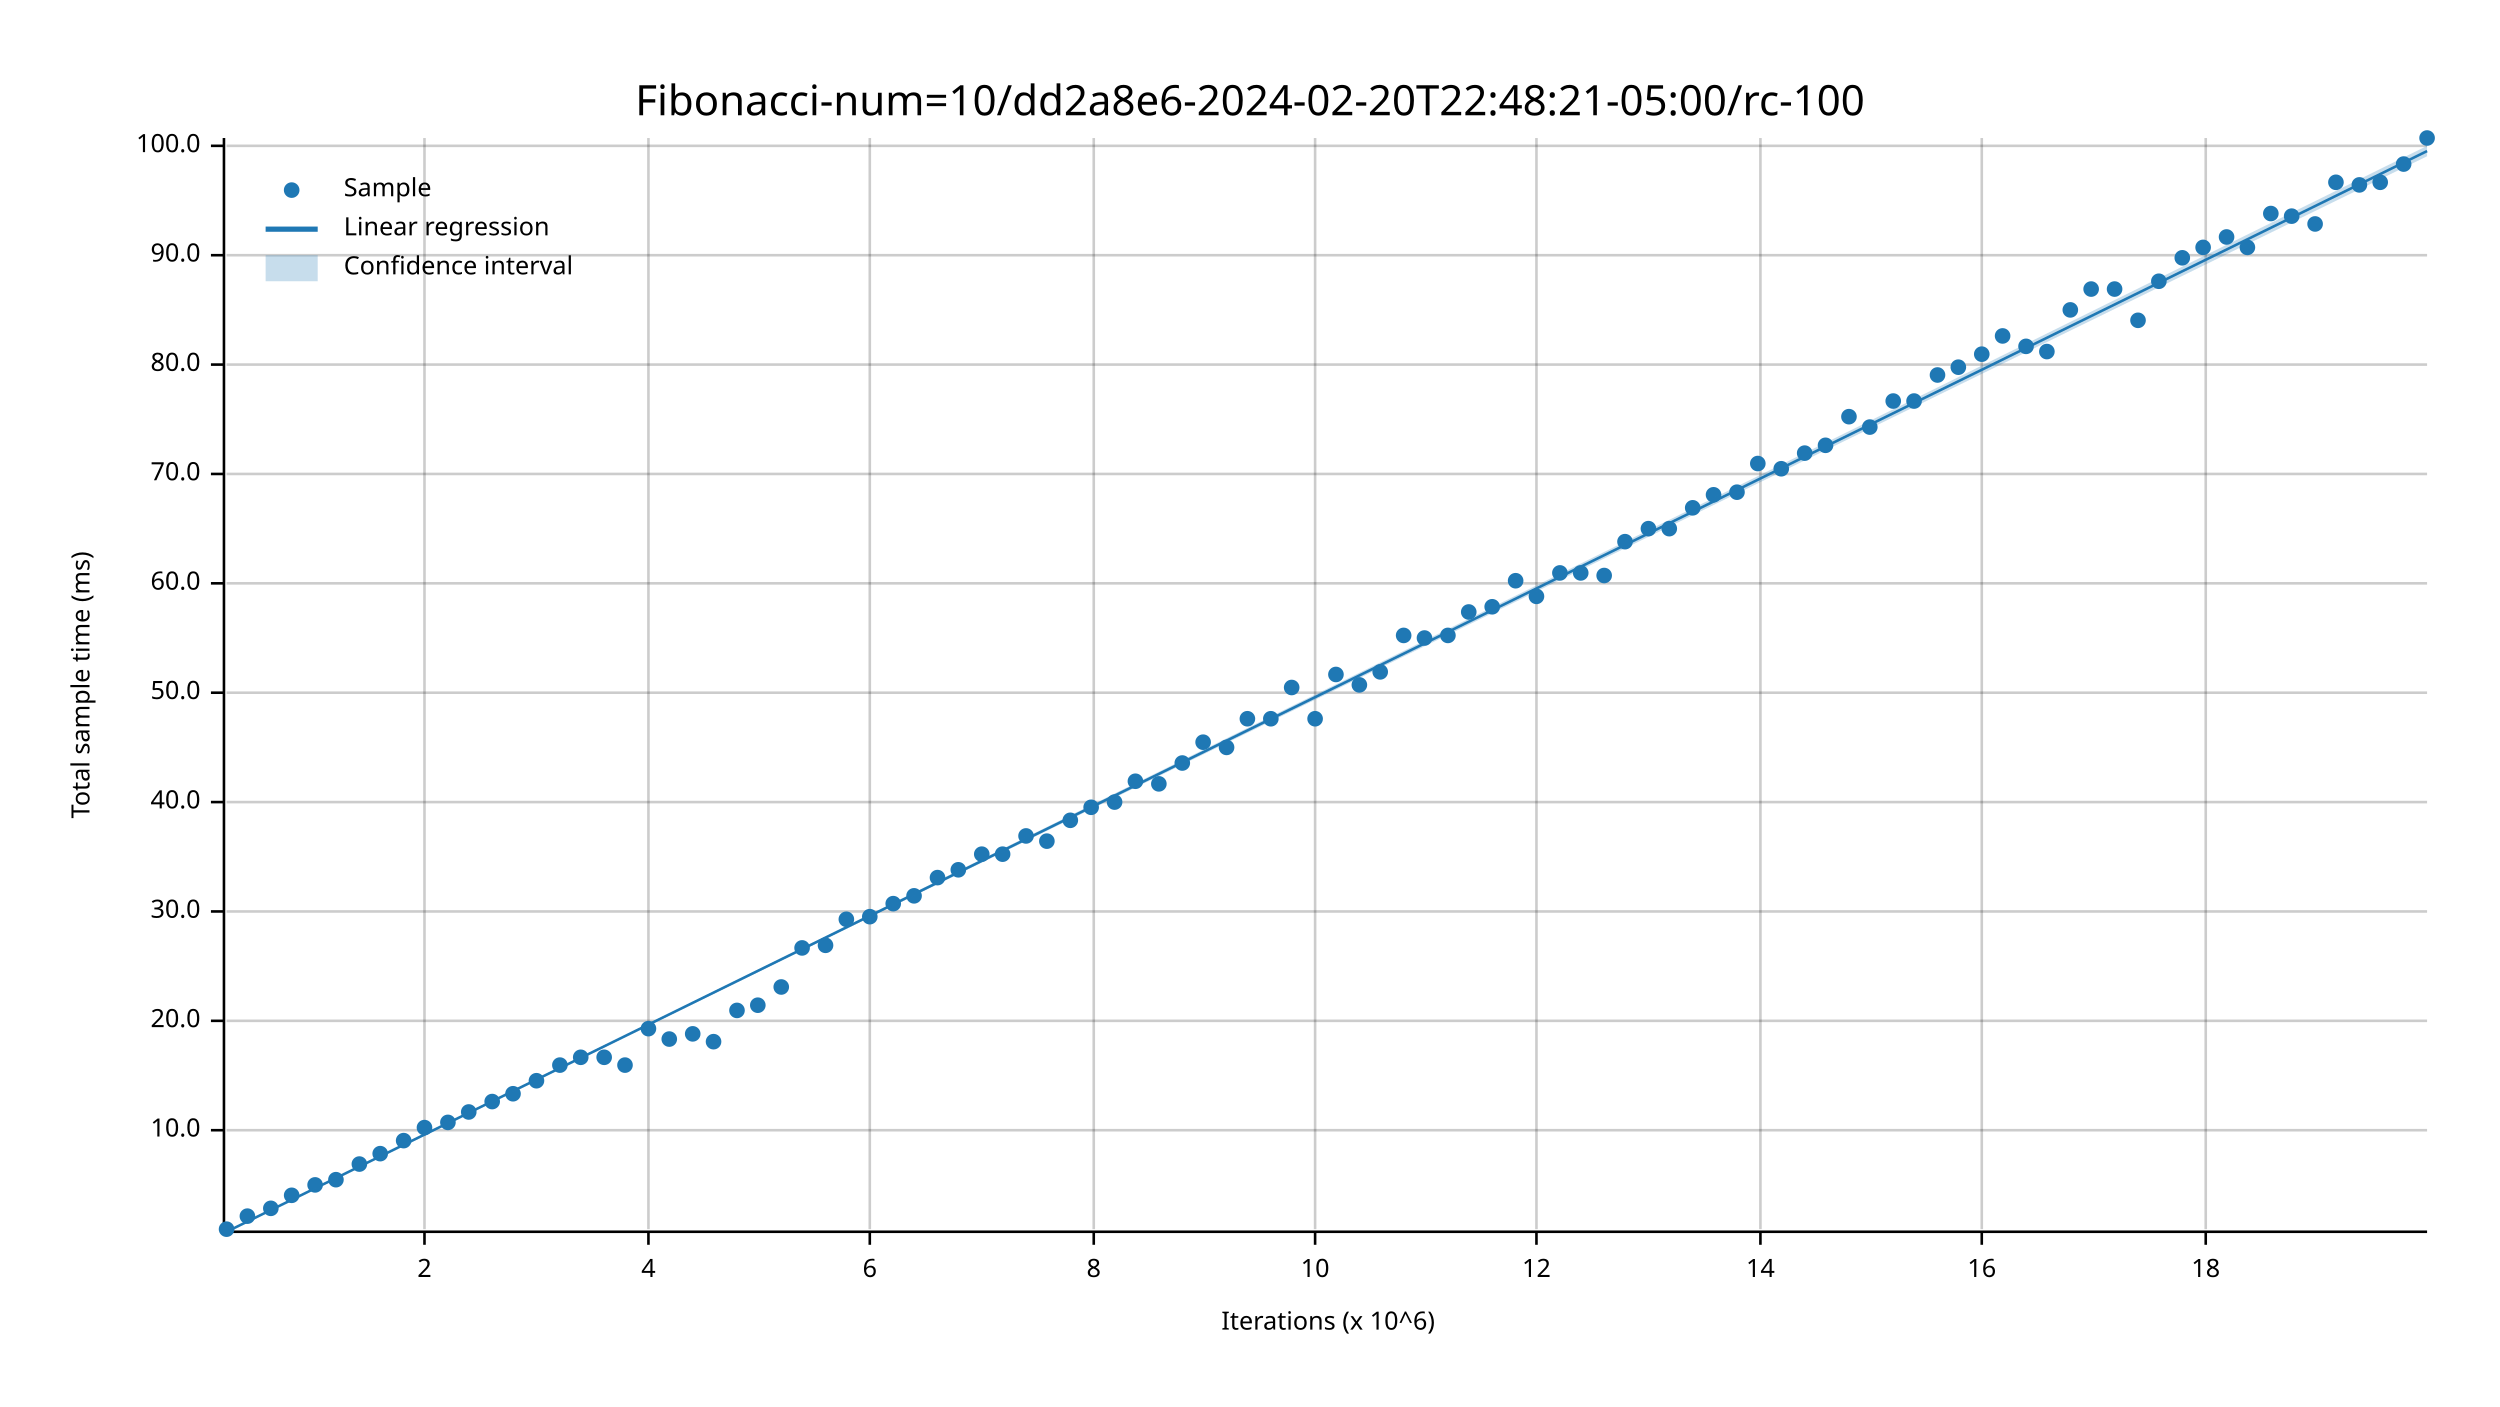
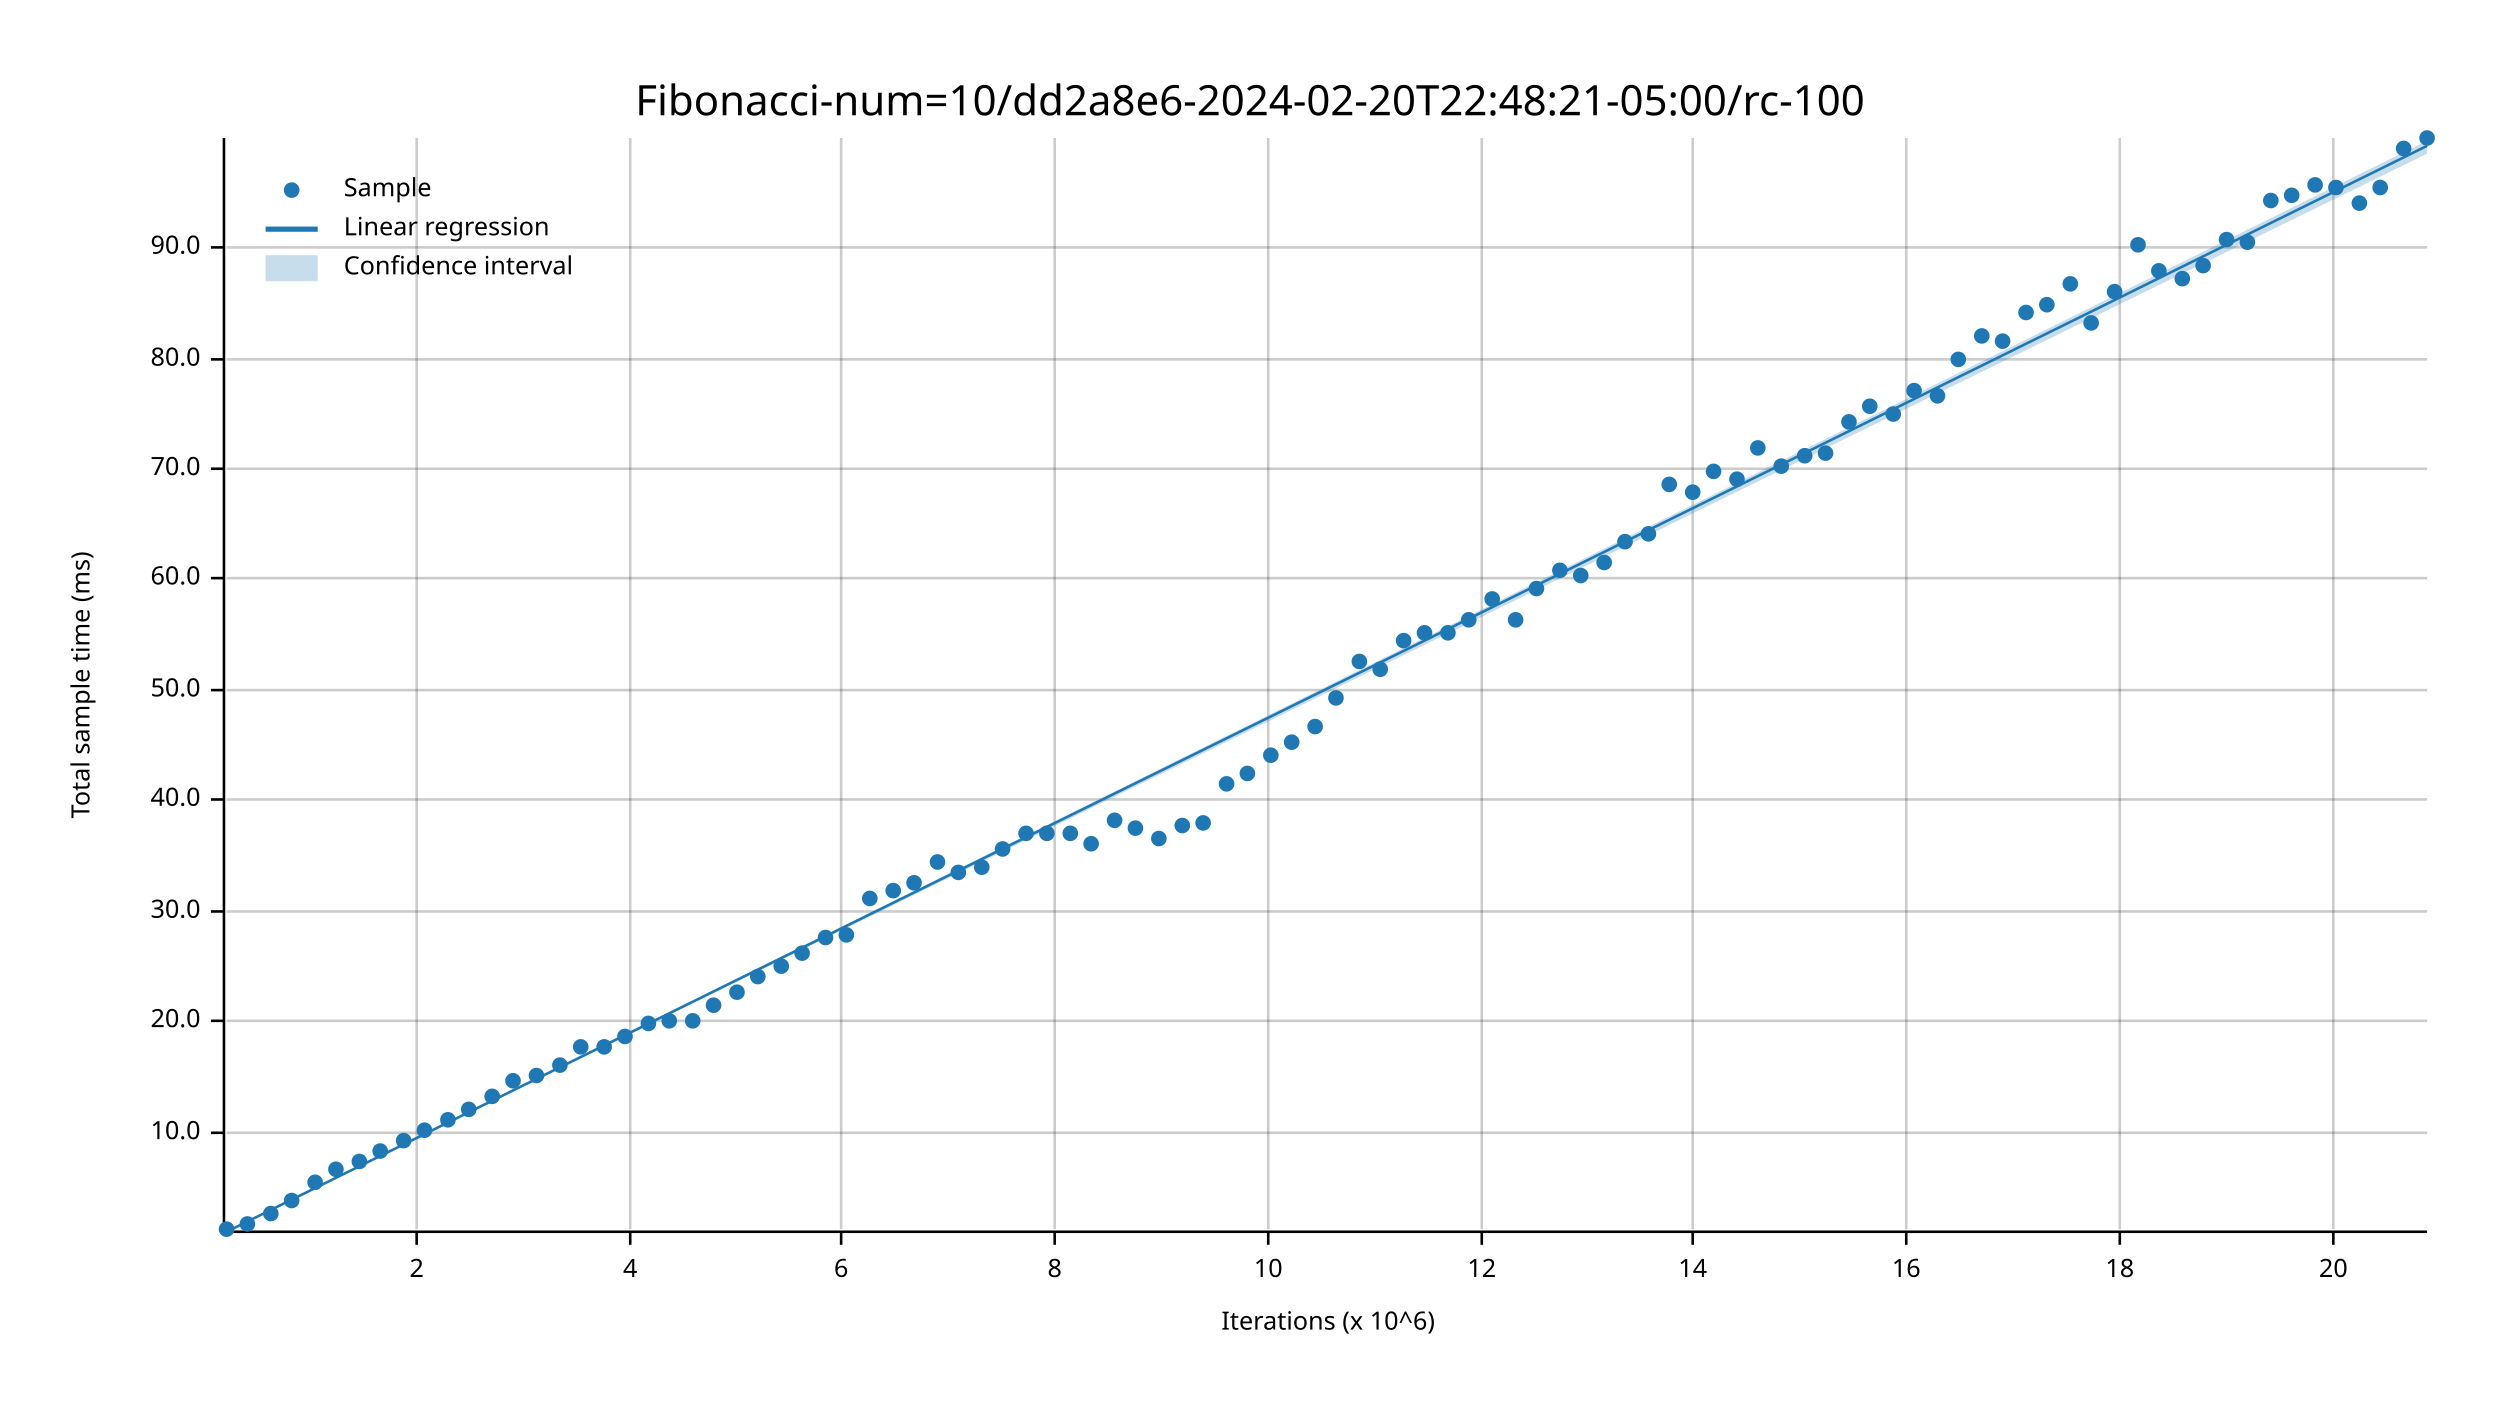
<svg xmlns="http://www.w3.org/2000/svg" width="960" height="540" viewBox="0 0 960 540">
  <text x="480" y="32" dy="0.76em" text-anchor="middle" font-family="sans-serif" font-size="16.129" opacity="1" fill="#000000">
Fibonacci-num=10/dd2a8e6-2024-02-20T22:48:21-05:00/rc-100
</text>
  <text x="27" y="263" dy="0.76em" text-anchor="middle" font-family="sans-serif" font-size="9.677" opacity="1" fill="#000000" transform="rotate(270, 27, 263)">
Total sample time (ms)
</text>
  <text x="510" y="513" dy="-0.5ex" text-anchor="middle" font-family="sans-serif" font-size="9.677" opacity="1" fill="#000000">
Iterations (x 10^6)
</text>
-   <line opacity="0.2" stroke="#000000" stroke-width="1" x1="163" y1="472" x2="163" y2="53" />
-   <line opacity="0.2" stroke="#000000" stroke-width="1" x1="249" y1="472" x2="249" y2="53" />
-   <line opacity="0.2" stroke="#000000" stroke-width="1" x1="334" y1="472" x2="334" y2="53" />
-   <line opacity="0.2" stroke="#000000" stroke-width="1" x1="420" y1="472" x2="420" y2="53" />
-   <line opacity="0.2" stroke="#000000" stroke-width="1" x1="505" y1="472" x2="505" y2="53" />
-   <line opacity="0.2" stroke="#000000" stroke-width="1" x1="590" y1="472" x2="590" y2="53" />
-   <line opacity="0.2" stroke="#000000" stroke-width="1" x1="676" y1="472" x2="676" y2="53" />
-   <line opacity="0.2" stroke="#000000" stroke-width="1" x1="761" y1="472" x2="761" y2="53" />
-   <line opacity="0.2" stroke="#000000" stroke-width="1" x1="847" y1="472" x2="847" y2="53" />
-   <line opacity="0.2" stroke="#000000" stroke-width="1" x1="87" y1="434" x2="932" y2="434" />
+   <line opacity="0.2" stroke="#000000" stroke-width="1" x1="160" y1="472" x2="160" y2="53" />
+   <line opacity="0.2" stroke="#000000" stroke-width="1" x1="242" y1="472" x2="242" y2="53" />
+   <line opacity="0.2" stroke="#000000" stroke-width="1" x1="323" y1="472" x2="323" y2="53" />
+   <line opacity="0.2" stroke="#000000" stroke-width="1" x1="405" y1="472" x2="405" y2="53" />
+   <line opacity="0.2" stroke="#000000" stroke-width="1" x1="487" y1="472" x2="487" y2="53" />
+   <line opacity="0.2" stroke="#000000" stroke-width="1" x1="569" y1="472" x2="569" y2="53" />
+   <line opacity="0.2" stroke="#000000" stroke-width="1" x1="650" y1="472" x2="650" y2="53" />
+   <line opacity="0.2" stroke="#000000" stroke-width="1" x1="732" y1="472" x2="732" y2="53" />
+   <line opacity="0.2" stroke="#000000" stroke-width="1" x1="814" y1="472" x2="814" y2="53" />
+   <line opacity="0.2" stroke="#000000" stroke-width="1" x1="896" y1="472" x2="896" y2="53" />
+   <line opacity="0.2" stroke="#000000" stroke-width="1" x1="87" y1="435" x2="932" y2="435" />
  <line opacity="0.2" stroke="#000000" stroke-width="1" x1="87" y1="392" x2="932" y2="392" />
  <line opacity="0.2" stroke="#000000" stroke-width="1" x1="87" y1="350" x2="932" y2="350" />
-   <line opacity="0.2" stroke="#000000" stroke-width="1" x1="87" y1="308" x2="932" y2="308" />
-   <line opacity="0.2" stroke="#000000" stroke-width="1" x1="87" y1="266" x2="932" y2="266" />
-   <line opacity="0.2" stroke="#000000" stroke-width="1" x1="87" y1="224" x2="932" y2="224" />
-   <line opacity="0.2" stroke="#000000" stroke-width="1" x1="87" y1="182" x2="932" y2="182" />
-   <line opacity="0.2" stroke="#000000" stroke-width="1" x1="87" y1="140" x2="932" y2="140" />
-   <line opacity="0.2" stroke="#000000" stroke-width="1" x1="87" y1="98" x2="932" y2="98" />
-   <line opacity="0.2" stroke="#000000" stroke-width="1" x1="87" y1="56" x2="932" y2="56" />
+   <line opacity="0.2" stroke="#000000" stroke-width="1" x1="87" y1="307" x2="932" y2="307" />
+   <line opacity="0.2" stroke="#000000" stroke-width="1" x1="87" y1="265" x2="932" y2="265" />
+   <line opacity="0.2" stroke="#000000" stroke-width="1" x1="87" y1="222" x2="932" y2="222" />
+   <line opacity="0.2" stroke="#000000" stroke-width="1" x1="87" y1="180" x2="932" y2="180" />
+   <line opacity="0.2" stroke="#000000" stroke-width="1" x1="87" y1="138" x2="932" y2="138" />
+   <line opacity="0.2" stroke="#000000" stroke-width="1" x1="87" y1="95" x2="932" y2="95" />
  <polyline fill="none" opacity="1" stroke="#000000" stroke-width="1" points="86,53 86,472 " />
-   <text x="77" y="434" dy="0.5ex" text-anchor="end" font-family="sans-serif" font-size="9.677" opacity="1" fill="#000000">
+   <text x="77" y="435" dy="0.5ex" text-anchor="end" font-family="sans-serif" font-size="9.677" opacity="1" fill="#000000">
10.0
</text>
-   <polyline fill="none" opacity="1" stroke="#000000" stroke-width="1" points="81,434 86,434 " />
+   <polyline fill="none" opacity="1" stroke="#000000" stroke-width="1" points="81,435 86,435 " />
  <text x="77" y="392" dy="0.5ex" text-anchor="end" font-family="sans-serif" font-size="9.677" opacity="1" fill="#000000">
20.0
</text>
  <polyline fill="none" opacity="1" stroke="#000000" stroke-width="1" points="81,392 86,392 " />
  <text x="77" y="350" dy="0.5ex" text-anchor="end" font-family="sans-serif" font-size="9.677" opacity="1" fill="#000000">
30.0
</text>
  <polyline fill="none" opacity="1" stroke="#000000" stroke-width="1" points="81,350 86,350 " />
-   <text x="77" y="308" dy="0.5ex" text-anchor="end" font-family="sans-serif" font-size="9.677" opacity="1" fill="#000000">
+   <text x="77" y="307" dy="0.5ex" text-anchor="end" font-family="sans-serif" font-size="9.677" opacity="1" fill="#000000">
40.0
</text>
-   <polyline fill="none" opacity="1" stroke="#000000" stroke-width="1" points="81,308 86,308 " />
-   <text x="77" y="266" dy="0.5ex" text-anchor="end" font-family="sans-serif" font-size="9.677" opacity="1" fill="#000000">
+   <polyline fill="none" opacity="1" stroke="#000000" stroke-width="1" points="81,307 86,307 " />
+   <text x="77" y="265" dy="0.5ex" text-anchor="end" font-family="sans-serif" font-size="9.677" opacity="1" fill="#000000">
50.0
</text>
-   <polyline fill="none" opacity="1" stroke="#000000" stroke-width="1" points="81,266 86,266 " />
-   <text x="77" y="224" dy="0.5ex" text-anchor="end" font-family="sans-serif" font-size="9.677" opacity="1" fill="#000000">
+   <polyline fill="none" opacity="1" stroke="#000000" stroke-width="1" points="81,265 86,265 " />
+   <text x="77" y="222" dy="0.5ex" text-anchor="end" font-family="sans-serif" font-size="9.677" opacity="1" fill="#000000">
60.0
</text>
-   <polyline fill="none" opacity="1" stroke="#000000" stroke-width="1" points="81,224 86,224 " />
-   <text x="77" y="182" dy="0.5ex" text-anchor="end" font-family="sans-serif" font-size="9.677" opacity="1" fill="#000000">
+   <polyline fill="none" opacity="1" stroke="#000000" stroke-width="1" points="81,222 86,222 " />
+   <text x="77" y="180" dy="0.5ex" text-anchor="end" font-family="sans-serif" font-size="9.677" opacity="1" fill="#000000">
70.0
</text>
-   <polyline fill="none" opacity="1" stroke="#000000" stroke-width="1" points="81,182 86,182 " />
-   <text x="77" y="140" dy="0.5ex" text-anchor="end" font-family="sans-serif" font-size="9.677" opacity="1" fill="#000000">
+   <polyline fill="none" opacity="1" stroke="#000000" stroke-width="1" points="81,180 86,180 " />
+   <text x="77" y="138" dy="0.5ex" text-anchor="end" font-family="sans-serif" font-size="9.677" opacity="1" fill="#000000">
80.0
</text>
-   <polyline fill="none" opacity="1" stroke="#000000" stroke-width="1" points="81,140 86,140 " />
-   <text x="77" y="98" dy="0.5ex" text-anchor="end" font-family="sans-serif" font-size="9.677" opacity="1" fill="#000000">
+   <polyline fill="none" opacity="1" stroke="#000000" stroke-width="1" points="81,138 86,138 " />
+   <text x="77" y="95" dy="0.5ex" text-anchor="end" font-family="sans-serif" font-size="9.677" opacity="1" fill="#000000">
90.0
</text>
-   <polyline fill="none" opacity="1" stroke="#000000" stroke-width="1" points="81,98 86,98 " />
-   <text x="77" y="56" dy="0.5ex" text-anchor="end" font-family="sans-serif" font-size="9.677" opacity="1" fill="#000000">
- 100.0
- </text>
-   <polyline fill="none" opacity="1" stroke="#000000" stroke-width="1" points="81,56 86,56 " />
+   <polyline fill="none" opacity="1" stroke="#000000" stroke-width="1" points="81,95 86,95 " />
  <polyline fill="none" opacity="1" stroke="#000000" stroke-width="1" points="87,473 932,473 " />
-   <text x="163" y="483" dy="0.76em" text-anchor="middle" font-family="sans-serif" font-size="9.677" opacity="1" fill="#000000">
+   <text x="160" y="483" dy="0.76em" text-anchor="middle" font-family="sans-serif" font-size="9.677" opacity="1" fill="#000000">
2
</text>
-   <polyline fill="none" opacity="1" stroke="#000000" stroke-width="1" points="163,473 163,478 " />
-   <text x="249" y="483" dy="0.76em" text-anchor="middle" font-family="sans-serif" font-size="9.677" opacity="1" fill="#000000">
+   <polyline fill="none" opacity="1" stroke="#000000" stroke-width="1" points="160,473 160,478 " />
+   <text x="242" y="483" dy="0.76em" text-anchor="middle" font-family="sans-serif" font-size="9.677" opacity="1" fill="#000000">
4
</text>
-   <polyline fill="none" opacity="1" stroke="#000000" stroke-width="1" points="249,473 249,478 " />
-   <text x="334" y="483" dy="0.76em" text-anchor="middle" font-family="sans-serif" font-size="9.677" opacity="1" fill="#000000">
+   <polyline fill="none" opacity="1" stroke="#000000" stroke-width="1" points="242,473 242,478 " />
+   <text x="323" y="483" dy="0.76em" text-anchor="middle" font-family="sans-serif" font-size="9.677" opacity="1" fill="#000000">
6
</text>
-   <polyline fill="none" opacity="1" stroke="#000000" stroke-width="1" points="334,473 334,478 " />
-   <text x="420" y="483" dy="0.76em" text-anchor="middle" font-family="sans-serif" font-size="9.677" opacity="1" fill="#000000">
+   <polyline fill="none" opacity="1" stroke="#000000" stroke-width="1" points="323,473 323,478 " />
+   <text x="405" y="483" dy="0.76em" text-anchor="middle" font-family="sans-serif" font-size="9.677" opacity="1" fill="#000000">
8
</text>
-   <polyline fill="none" opacity="1" stroke="#000000" stroke-width="1" points="420,473 420,478 " />
-   <text x="505" y="483" dy="0.76em" text-anchor="middle" font-family="sans-serif" font-size="9.677" opacity="1" fill="#000000">
+   <polyline fill="none" opacity="1" stroke="#000000" stroke-width="1" points="405,473 405,478 " />
+   <text x="487" y="483" dy="0.76em" text-anchor="middle" font-family="sans-serif" font-size="9.677" opacity="1" fill="#000000">
10
</text>
-   <polyline fill="none" opacity="1" stroke="#000000" stroke-width="1" points="505,473 505,478 " />
-   <text x="590" y="483" dy="0.76em" text-anchor="middle" font-family="sans-serif" font-size="9.677" opacity="1" fill="#000000">
+   <polyline fill="none" opacity="1" stroke="#000000" stroke-width="1" points="487,473 487,478 " />
+   <text x="569" y="483" dy="0.76em" text-anchor="middle" font-family="sans-serif" font-size="9.677" opacity="1" fill="#000000">
12
</text>
-   <polyline fill="none" opacity="1" stroke="#000000" stroke-width="1" points="590,473 590,478 " />
-   <text x="676" y="483" dy="0.76em" text-anchor="middle" font-family="sans-serif" font-size="9.677" opacity="1" fill="#000000">
+   <polyline fill="none" opacity="1" stroke="#000000" stroke-width="1" points="569,473 569,478 " />
+   <text x="650" y="483" dy="0.76em" text-anchor="middle" font-family="sans-serif" font-size="9.677" opacity="1" fill="#000000">
14
</text>
-   <polyline fill="none" opacity="1" stroke="#000000" stroke-width="1" points="676,473 676,478 " />
-   <text x="761" y="483" dy="0.76em" text-anchor="middle" font-family="sans-serif" font-size="9.677" opacity="1" fill="#000000">
+   <polyline fill="none" opacity="1" stroke="#000000" stroke-width="1" points="650,473 650,478 " />
+   <text x="732" y="483" dy="0.76em" text-anchor="middle" font-family="sans-serif" font-size="9.677" opacity="1" fill="#000000">
16
</text>
-   <polyline fill="none" opacity="1" stroke="#000000" stroke-width="1" points="761,473 761,478 " />
-   <text x="847" y="483" dy="0.76em" text-anchor="middle" font-family="sans-serif" font-size="9.677" opacity="1" fill="#000000">
+   <polyline fill="none" opacity="1" stroke="#000000" stroke-width="1" points="732,473 732,478 " />
+   <text x="814" y="483" dy="0.76em" text-anchor="middle" font-family="sans-serif" font-size="9.677" opacity="1" fill="#000000">
18
</text>
-   <polyline fill="none" opacity="1" stroke="#000000" stroke-width="1" points="847,473 847,478 " />
+   <polyline fill="none" opacity="1" stroke="#000000" stroke-width="1" points="814,473 814,478 " />
+   <text x="896" y="483" dy="0.76em" text-anchor="middle" font-family="sans-serif" font-size="9.677" opacity="1" fill="#000000">
+ 20
+ </text>
+   <polyline fill="none" opacity="1" stroke="#000000" stroke-width="1" points="896,473 896,478 " />
  <circle cx="87" cy="472" r="3" opacity="1" fill="#1F78B4" stroke="none" stroke-width="1" />
-   <circle cx="95" cy="467" r="3" opacity="1" fill="#1F78B4" stroke="none" stroke-width="1" />
-   <circle cx="104" cy="464" r="3" opacity="1" fill="#1F78B4" stroke="none" stroke-width="1" />
-   <circle cx="112" cy="459" r="3" opacity="1" fill="#1F78B4" stroke="none" stroke-width="1" />
-   <circle cx="121" cy="455" r="3" opacity="1" fill="#1F78B4" stroke="none" stroke-width="1" />
-   <circle cx="129" cy="453" r="3" opacity="1" fill="#1F78B4" stroke="none" stroke-width="1" />
-   <circle cx="138" cy="447" r="3" opacity="1" fill="#1F78B4" stroke="none" stroke-width="1" />
-   <circle cx="146" cy="443" r="3" opacity="1" fill="#1F78B4" stroke="none" stroke-width="1" />
+   <circle cx="95" cy="470" r="3" opacity="1" fill="#1F78B4" stroke="none" stroke-width="1" />
+   <circle cx="104" cy="466" r="3" opacity="1" fill="#1F78B4" stroke="none" stroke-width="1" />
+   <circle cx="112" cy="461" r="3" opacity="1" fill="#1F78B4" stroke="none" stroke-width="1" />
+   <circle cx="121" cy="454" r="3" opacity="1" fill="#1F78B4" stroke="none" stroke-width="1" />
+   <circle cx="129" cy="449" r="3" opacity="1" fill="#1F78B4" stroke="none" stroke-width="1" />
+   <circle cx="138" cy="446" r="3" opacity="1" fill="#1F78B4" stroke="none" stroke-width="1" />
+   <circle cx="146" cy="442" r="3" opacity="1" fill="#1F78B4" stroke="none" stroke-width="1" />
  <circle cx="155" cy="438" r="3" opacity="1" fill="#1F78B4" stroke="none" stroke-width="1" />
-   <circle cx="163" cy="433" r="3" opacity="1" fill="#1F78B4" stroke="none" stroke-width="1" />
-   <circle cx="172" cy="431" r="3" opacity="1" fill="#1F78B4" stroke="none" stroke-width="1" />
-   <circle cx="180" cy="427" r="3" opacity="1" fill="#1F78B4" stroke="none" stroke-width="1" />
-   <circle cx="189" cy="423" r="3" opacity="1" fill="#1F78B4" stroke="none" stroke-width="1" />
-   <circle cx="197" cy="420" r="3" opacity="1" fill="#1F78B4" stroke="none" stroke-width="1" />
-   <circle cx="206" cy="415" r="3" opacity="1" fill="#1F78B4" stroke="none" stroke-width="1" />
+   <circle cx="163" cy="434" r="3" opacity="1" fill="#1F78B4" stroke="none" stroke-width="1" />
+   <circle cx="172" cy="430" r="3" opacity="1" fill="#1F78B4" stroke="none" stroke-width="1" />
+   <circle cx="180" cy="426" r="3" opacity="1" fill="#1F78B4" stroke="none" stroke-width="1" />
+   <circle cx="189" cy="421" r="3" opacity="1" fill="#1F78B4" stroke="none" stroke-width="1" />
+   <circle cx="197" cy="415" r="3" opacity="1" fill="#1F78B4" stroke="none" stroke-width="1" />
+   <circle cx="206" cy="413" r="3" opacity="1" fill="#1F78B4" stroke="none" stroke-width="1" />
  <circle cx="215" cy="409" r="3" opacity="1" fill="#1F78B4" stroke="none" stroke-width="1" />
-   <circle cx="223" cy="406" r="3" opacity="1" fill="#1F78B4" stroke="none" stroke-width="1" />
-   <circle cx="232" cy="406" r="3" opacity="1" fill="#1F78B4" stroke="none" stroke-width="1" />
-   <circle cx="240" cy="409" r="3" opacity="1" fill="#1F78B4" stroke="none" stroke-width="1" />
-   <circle cx="249" cy="395" r="3" opacity="1" fill="#1F78B4" stroke="none" stroke-width="1" />
-   <circle cx="257" cy="399" r="3" opacity="1" fill="#1F78B4" stroke="none" stroke-width="1" />
-   <circle cx="266" cy="397" r="3" opacity="1" fill="#1F78B4" stroke="none" stroke-width="1" />
-   <circle cx="274" cy="400" r="3" opacity="1" fill="#1F78B4" stroke="none" stroke-width="1" />
-   <circle cx="283" cy="388" r="3" opacity="1" fill="#1F78B4" stroke="none" stroke-width="1" />
-   <circle cx="291" cy="386" r="3" opacity="1" fill="#1F78B4" stroke="none" stroke-width="1" />
-   <circle cx="300" cy="379" r="3" opacity="1" fill="#1F78B4" stroke="none" stroke-width="1" />
-   <circle cx="308" cy="364" r="3" opacity="1" fill="#1F78B4" stroke="none" stroke-width="1" />
-   <circle cx="317" cy="363" r="3" opacity="1" fill="#1F78B4" stroke="none" stroke-width="1" />
-   <circle cx="325" cy="353" r="3" opacity="1" fill="#1F78B4" stroke="none" stroke-width="1" />
-   <circle cx="334" cy="352" r="3" opacity="1" fill="#1F78B4" stroke="none" stroke-width="1" />
-   <circle cx="343" cy="347" r="3" opacity="1" fill="#1F78B4" stroke="none" stroke-width="1" />
-   <circle cx="351" cy="344" r="3" opacity="1" fill="#1F78B4" stroke="none" stroke-width="1" />
-   <circle cx="360" cy="337" r="3" opacity="1" fill="#1F78B4" stroke="none" stroke-width="1" />
-   <circle cx="368" cy="334" r="3" opacity="1" fill="#1F78B4" stroke="none" stroke-width="1" />
-   <circle cx="377" cy="328" r="3" opacity="1" fill="#1F78B4" stroke="none" stroke-width="1" />
-   <circle cx="385" cy="328" r="3" opacity="1" fill="#1F78B4" stroke="none" stroke-width="1" />
-   <circle cx="394" cy="321" r="3" opacity="1" fill="#1F78B4" stroke="none" stroke-width="1" />
-   <circle cx="402" cy="323" r="3" opacity="1" fill="#1F78B4" stroke="none" stroke-width="1" />
-   <circle cx="411" cy="315" r="3" opacity="1" fill="#1F78B4" stroke="none" stroke-width="1" />
-   <circle cx="419" cy="310" r="3" opacity="1" fill="#1F78B4" stroke="none" stroke-width="1" />
-   <circle cx="428" cy="308" r="3" opacity="1" fill="#1F78B4" stroke="none" stroke-width="1" />
-   <circle cx="436" cy="300" r="3" opacity="1" fill="#1F78B4" stroke="none" stroke-width="1" />
-   <circle cx="445" cy="301" r="3" opacity="1" fill="#1F78B4" stroke="none" stroke-width="1" />
-   <circle cx="454" cy="293" r="3" opacity="1" fill="#1F78B4" stroke="none" stroke-width="1" />
-   <circle cx="462" cy="285" r="3" opacity="1" fill="#1F78B4" stroke="none" stroke-width="1" />
-   <circle cx="471" cy="287" r="3" opacity="1" fill="#1F78B4" stroke="none" stroke-width="1" />
-   <circle cx="479" cy="276" r="3" opacity="1" fill="#1F78B4" stroke="none" stroke-width="1" />
-   <circle cx="488" cy="276" r="3" opacity="1" fill="#1F78B4" stroke="none" stroke-width="1" />
-   <circle cx="496" cy="264" r="3" opacity="1" fill="#1F78B4" stroke="none" stroke-width="1" />
-   <circle cx="505" cy="276" r="3" opacity="1" fill="#1F78B4" stroke="none" stroke-width="1" />
-   <circle cx="513" cy="259" r="3" opacity="1" fill="#1F78B4" stroke="none" stroke-width="1" />
-   <circle cx="522" cy="263" r="3" opacity="1" fill="#1F78B4" stroke="none" stroke-width="1" />
-   <circle cx="530" cy="258" r="3" opacity="1" fill="#1F78B4" stroke="none" stroke-width="1" />
-   <circle cx="539" cy="244" r="3" opacity="1" fill="#1F78B4" stroke="none" stroke-width="1" />
-   <circle cx="547" cy="245" r="3" opacity="1" fill="#1F78B4" stroke="none" stroke-width="1" />
-   <circle cx="556" cy="244" r="3" opacity="1" fill="#1F78B4" stroke="none" stroke-width="1" />
-   <circle cx="564" cy="235" r="3" opacity="1" fill="#1F78B4" stroke="none" stroke-width="1" />
-   <circle cx="573" cy="233" r="3" opacity="1" fill="#1F78B4" stroke="none" stroke-width="1" />
-   <circle cx="582" cy="223" r="3" opacity="1" fill="#1F78B4" stroke="none" stroke-width="1" />
-   <circle cx="590" cy="229" r="3" opacity="1" fill="#1F78B4" stroke="none" stroke-width="1" />
-   <circle cx="599" cy="220" r="3" opacity="1" fill="#1F78B4" stroke="none" stroke-width="1" />
-   <circle cx="607" cy="220" r="3" opacity="1" fill="#1F78B4" stroke="none" stroke-width="1" />
-   <circle cx="616" cy="221" r="3" opacity="1" fill="#1F78B4" stroke="none" stroke-width="1" />
+   <circle cx="223" cy="402" r="3" opacity="1" fill="#1F78B4" stroke="none" stroke-width="1" />
+   <circle cx="232" cy="402" r="3" opacity="1" fill="#1F78B4" stroke="none" stroke-width="1" />
+   <circle cx="240" cy="398" r="3" opacity="1" fill="#1F78B4" stroke="none" stroke-width="1" />
+   <circle cx="249" cy="393" r="3" opacity="1" fill="#1F78B4" stroke="none" stroke-width="1" />
+   <circle cx="257" cy="392" r="3" opacity="1" fill="#1F78B4" stroke="none" stroke-width="1" />
+   <circle cx="266" cy="392" r="3" opacity="1" fill="#1F78B4" stroke="none" stroke-width="1" />
+   <circle cx="274" cy="386" r="3" opacity="1" fill="#1F78B4" stroke="none" stroke-width="1" />
+   <circle cx="283" cy="381" r="3" opacity="1" fill="#1F78B4" stroke="none" stroke-width="1" />
+   <circle cx="291" cy="375" r="3" opacity="1" fill="#1F78B4" stroke="none" stroke-width="1" />
+   <circle cx="300" cy="371" r="3" opacity="1" fill="#1F78B4" stroke="none" stroke-width="1" />
+   <circle cx="308" cy="366" r="3" opacity="1" fill="#1F78B4" stroke="none" stroke-width="1" />
+   <circle cx="317" cy="360" r="3" opacity="1" fill="#1F78B4" stroke="none" stroke-width="1" />
+   <circle cx="325" cy="359" r="3" opacity="1" fill="#1F78B4" stroke="none" stroke-width="1" />
+   <circle cx="334" cy="345" r="3" opacity="1" fill="#1F78B4" stroke="none" stroke-width="1" />
+   <circle cx="343" cy="342" r="3" opacity="1" fill="#1F78B4" stroke="none" stroke-width="1" />
+   <circle cx="351" cy="339" r="3" opacity="1" fill="#1F78B4" stroke="none" stroke-width="1" />
+   <circle cx="360" cy="331" r="3" opacity="1" fill="#1F78B4" stroke="none" stroke-width="1" />
+   <circle cx="368" cy="335" r="3" opacity="1" fill="#1F78B4" stroke="none" stroke-width="1" />
+   <circle cx="377" cy="333" r="3" opacity="1" fill="#1F78B4" stroke="none" stroke-width="1" />
+   <circle cx="385" cy="326" r="3" opacity="1" fill="#1F78B4" stroke="none" stroke-width="1" />
+   <circle cx="394" cy="320" r="3" opacity="1" fill="#1F78B4" stroke="none" stroke-width="1" />
+   <circle cx="402" cy="320" r="3" opacity="1" fill="#1F78B4" stroke="none" stroke-width="1" />
+   <circle cx="411" cy="320" r="3" opacity="1" fill="#1F78B4" stroke="none" stroke-width="1" />
+   <circle cx="419" cy="324" r="3" opacity="1" fill="#1F78B4" stroke="none" stroke-width="1" />
+   <circle cx="428" cy="315" r="3" opacity="1" fill="#1F78B4" stroke="none" stroke-width="1" />
+   <circle cx="436" cy="318" r="3" opacity="1" fill="#1F78B4" stroke="none" stroke-width="1" />
+   <circle cx="445" cy="322" r="3" opacity="1" fill="#1F78B4" stroke="none" stroke-width="1" />
+   <circle cx="454" cy="317" r="3" opacity="1" fill="#1F78B4" stroke="none" stroke-width="1" />
+   <circle cx="462" cy="316" r="3" opacity="1" fill="#1F78B4" stroke="none" stroke-width="1" />
+   <circle cx="471" cy="301" r="3" opacity="1" fill="#1F78B4" stroke="none" stroke-width="1" />
+   <circle cx="479" cy="297" r="3" opacity="1" fill="#1F78B4" stroke="none" stroke-width="1" />
+   <circle cx="488" cy="290" r="3" opacity="1" fill="#1F78B4" stroke="none" stroke-width="1" />
+   <circle cx="496" cy="285" r="3" opacity="1" fill="#1F78B4" stroke="none" stroke-width="1" />
+   <circle cx="505" cy="279" r="3" opacity="1" fill="#1F78B4" stroke="none" stroke-width="1" />
+   <circle cx="513" cy="268" r="3" opacity="1" fill="#1F78B4" stroke="none" stroke-width="1" />
+   <circle cx="522" cy="254" r="3" opacity="1" fill="#1F78B4" stroke="none" stroke-width="1" />
+   <circle cx="530" cy="257" r="3" opacity="1" fill="#1F78B4" stroke="none" stroke-width="1" />
+   <circle cx="539" cy="246" r="3" opacity="1" fill="#1F78B4" stroke="none" stroke-width="1" />
+   <circle cx="547" cy="243" r="3" opacity="1" fill="#1F78B4" stroke="none" stroke-width="1" />
+   <circle cx="556" cy="243" r="3" opacity="1" fill="#1F78B4" stroke="none" stroke-width="1" />
+   <circle cx="564" cy="238" r="3" opacity="1" fill="#1F78B4" stroke="none" stroke-width="1" />
+   <circle cx="573" cy="230" r="3" opacity="1" fill="#1F78B4" stroke="none" stroke-width="1" />
+   <circle cx="582" cy="238" r="3" opacity="1" fill="#1F78B4" stroke="none" stroke-width="1" />
+   <circle cx="590" cy="226" r="3" opacity="1" fill="#1F78B4" stroke="none" stroke-width="1" />
+   <circle cx="599" cy="219" r="3" opacity="1" fill="#1F78B4" stroke="none" stroke-width="1" />
+   <circle cx="607" cy="221" r="3" opacity="1" fill="#1F78B4" stroke="none" stroke-width="1" />
+   <circle cx="616" cy="216" r="3" opacity="1" fill="#1F78B4" stroke="none" stroke-width="1" />
  <circle cx="624" cy="208" r="3" opacity="1" fill="#1F78B4" stroke="none" stroke-width="1" />
-   <circle cx="633" cy="203" r="3" opacity="1" fill="#1F78B4" stroke="none" stroke-width="1" />
-   <circle cx="641" cy="203" r="3" opacity="1" fill="#1F78B4" stroke="none" stroke-width="1" />
-   <circle cx="650" cy="195" r="3" opacity="1" fill="#1F78B4" stroke="none" stroke-width="1" />
-   <circle cx="658" cy="190" r="3" opacity="1" fill="#1F78B4" stroke="none" stroke-width="1" />
-   <circle cx="667" cy="189" r="3" opacity="1" fill="#1F78B4" stroke="none" stroke-width="1" />
-   <circle cx="675" cy="178" r="3" opacity="1" fill="#1F78B4" stroke="none" stroke-width="1" />
-   <circle cx="684" cy="180" r="3" opacity="1" fill="#1F78B4" stroke="none" stroke-width="1" />
-   <circle cx="693" cy="174" r="3" opacity="1" fill="#1F78B4" stroke="none" stroke-width="1" />
-   <circle cx="701" cy="171" r="3" opacity="1" fill="#1F78B4" stroke="none" stroke-width="1" />
-   <circle cx="710" cy="160" r="3" opacity="1" fill="#1F78B4" stroke="none" stroke-width="1" />
-   <circle cx="718" cy="164" r="3" opacity="1" fill="#1F78B4" stroke="none" stroke-width="1" />
-   <circle cx="727" cy="154" r="3" opacity="1" fill="#1F78B4" stroke="none" stroke-width="1" />
-   <circle cx="735" cy="154" r="3" opacity="1" fill="#1F78B4" stroke="none" stroke-width="1" />
-   <circle cx="744" cy="144" r="3" opacity="1" fill="#1F78B4" stroke="none" stroke-width="1" />
-   <circle cx="752" cy="141" r="3" opacity="1" fill="#1F78B4" stroke="none" stroke-width="1" />
-   <circle cx="761" cy="136" r="3" opacity="1" fill="#1F78B4" stroke="none" stroke-width="1" />
-   <circle cx="769" cy="129" r="3" opacity="1" fill="#1F78B4" stroke="none" stroke-width="1" />
-   <circle cx="778" cy="133" r="3" opacity="1" fill="#1F78B4" stroke="none" stroke-width="1" />
-   <circle cx="786" cy="135" r="3" opacity="1" fill="#1F78B4" stroke="none" stroke-width="1" />
-   <circle cx="795" cy="119" r="3" opacity="1" fill="#1F78B4" stroke="none" stroke-width="1" />
-   <circle cx="803" cy="111" r="3" opacity="1" fill="#1F78B4" stroke="none" stroke-width="1" />
-   <circle cx="812" cy="111" r="3" opacity="1" fill="#1F78B4" stroke="none" stroke-width="1" />
-   <circle cx="821" cy="123" r="3" opacity="1" fill="#1F78B4" stroke="none" stroke-width="1" />
-   <circle cx="829" cy="108" r="3" opacity="1" fill="#1F78B4" stroke="none" stroke-width="1" />
-   <circle cx="838" cy="99" r="3" opacity="1" fill="#1F78B4" stroke="none" stroke-width="1" />
-   <circle cx="846" cy="95" r="3" opacity="1" fill="#1F78B4" stroke="none" stroke-width="1" />
-   <circle cx="855" cy="91" r="3" opacity="1" fill="#1F78B4" stroke="none" stroke-width="1" />
-   <circle cx="863" cy="95" r="3" opacity="1" fill="#1F78B4" stroke="none" stroke-width="1" />
-   <circle cx="872" cy="82" r="3" opacity="1" fill="#1F78B4" stroke="none" stroke-width="1" />
-   <circle cx="880" cy="83" r="3" opacity="1" fill="#1F78B4" stroke="none" stroke-width="1" />
-   <circle cx="889" cy="86" r="3" opacity="1" fill="#1F78B4" stroke="none" stroke-width="1" />
-   <circle cx="897" cy="70" r="3" opacity="1" fill="#1F78B4" stroke="none" stroke-width="1" />
-   <circle cx="906" cy="71" r="3" opacity="1" fill="#1F78B4" stroke="none" stroke-width="1" />
-   <circle cx="914" cy="70" r="3" opacity="1" fill="#1F78B4" stroke="none" stroke-width="1" />
-   <circle cx="923" cy="63" r="3" opacity="1" fill="#1F78B4" stroke="none" stroke-width="1" />
+   <circle cx="633" cy="205" r="3" opacity="1" fill="#1F78B4" stroke="none" stroke-width="1" />
+   <circle cx="641" cy="186" r="3" opacity="1" fill="#1F78B4" stroke="none" stroke-width="1" />
+   <circle cx="650" cy="189" r="3" opacity="1" fill="#1F78B4" stroke="none" stroke-width="1" />
+   <circle cx="658" cy="181" r="3" opacity="1" fill="#1F78B4" stroke="none" stroke-width="1" />
+   <circle cx="667" cy="184" r="3" opacity="1" fill="#1F78B4" stroke="none" stroke-width="1" />
+   <circle cx="675" cy="172" r="3" opacity="1" fill="#1F78B4" stroke="none" stroke-width="1" />
+   <circle cx="684" cy="179" r="3" opacity="1" fill="#1F78B4" stroke="none" stroke-width="1" />
+   <circle cx="693" cy="175" r="3" opacity="1" fill="#1F78B4" stroke="none" stroke-width="1" />
+   <circle cx="701" cy="174" r="3" opacity="1" fill="#1F78B4" stroke="none" stroke-width="1" />
+   <circle cx="710" cy="162" r="3" opacity="1" fill="#1F78B4" stroke="none" stroke-width="1" />
+   <circle cx="718" cy="156" r="3" opacity="1" fill="#1F78B4" stroke="none" stroke-width="1" />
+   <circle cx="727" cy="159" r="3" opacity="1" fill="#1F78B4" stroke="none" stroke-width="1" />
+   <circle cx="735" cy="150" r="3" opacity="1" fill="#1F78B4" stroke="none" stroke-width="1" />
+   <circle cx="744" cy="152" r="3" opacity="1" fill="#1F78B4" stroke="none" stroke-width="1" />
+   <circle cx="752" cy="138" r="3" opacity="1" fill="#1F78B4" stroke="none" stroke-width="1" />
+   <circle cx="761" cy="129" r="3" opacity="1" fill="#1F78B4" stroke="none" stroke-width="1" />
+   <circle cx="769" cy="131" r="3" opacity="1" fill="#1F78B4" stroke="none" stroke-width="1" />
+   <circle cx="778" cy="120" r="3" opacity="1" fill="#1F78B4" stroke="none" stroke-width="1" />
+   <circle cx="786" cy="117" r="3" opacity="1" fill="#1F78B4" stroke="none" stroke-width="1" />
+   <circle cx="795" cy="109" r="3" opacity="1" fill="#1F78B4" stroke="none" stroke-width="1" />
+   <circle cx="803" cy="124" r="3" opacity="1" fill="#1F78B4" stroke="none" stroke-width="1" />
+   <circle cx="812" cy="112" r="3" opacity="1" fill="#1F78B4" stroke="none" stroke-width="1" />
+   <circle cx="821" cy="94" r="3" opacity="1" fill="#1F78B4" stroke="none" stroke-width="1" />
+   <circle cx="829" cy="104" r="3" opacity="1" fill="#1F78B4" stroke="none" stroke-width="1" />
+   <circle cx="838" cy="107" r="3" opacity="1" fill="#1F78B4" stroke="none" stroke-width="1" />
+   <circle cx="846" cy="102" r="3" opacity="1" fill="#1F78B4" stroke="none" stroke-width="1" />
+   <circle cx="855" cy="92" r="3" opacity="1" fill="#1F78B4" stroke="none" stroke-width="1" />
+   <circle cx="863" cy="93" r="3" opacity="1" fill="#1F78B4" stroke="none" stroke-width="1" />
+   <circle cx="872" cy="77" r="3" opacity="1" fill="#1F78B4" stroke="none" stroke-width="1" />
+   <circle cx="880" cy="75" r="3" opacity="1" fill="#1F78B4" stroke="none" stroke-width="1" />
+   <circle cx="889" cy="71" r="3" opacity="1" fill="#1F78B4" stroke="none" stroke-width="1" />
+   <circle cx="897" cy="72" r="3" opacity="1" fill="#1F78B4" stroke="none" stroke-width="1" />
+   <circle cx="906" cy="78" r="3" opacity="1" fill="#1F78B4" stroke="none" stroke-width="1" />
+   <circle cx="914" cy="72" r="3" opacity="1" fill="#1F78B4" stroke="none" stroke-width="1" />
+   <circle cx="923" cy="57" r="3" opacity="1" fill="#1F78B4" stroke="none" stroke-width="1" />
  <circle cx="932" cy="53" r="3" opacity="1" fill="#1F78B4" stroke="none" stroke-width="1" />
-   <polyline fill="none" opacity="1" stroke="#1F78B4" stroke-width="1" points="87,473 932,58 " />
-   <polygon opacity="0.25" fill="#1F78B4" points="87,473 932,60 932,56 " />
+   <polyline fill="none" opacity="1" stroke="#1F78B4" stroke-width="1" points="87,473 932,56 " />
+   <polygon opacity="0.25" fill="#1F78B4" points="87,473 932,59 932,54 " />
  <text x="132" y="68" dy="0.76em" text-anchor="start" font-family="sans-serif" font-size="9.677" opacity="1" fill="#000000">
Sample
</text>
  <text x="132" y="83" dy="0.76em" text-anchor="start" font-family="sans-serif" font-size="9.677" opacity="1" fill="#000000">
Linear regression
</text>
  <text x="132" y="98" dy="0.76em" text-anchor="start" font-family="sans-serif" font-size="9.677" opacity="1" fill="#000000">
Confidence interval
</text>
  <circle cx="112" cy="73" r="3" opacity="1" fill="#1F78B4" stroke="none" stroke-width="1" />
  <polyline fill="none" opacity="1" stroke="#1F78B4" stroke-width="2" points="102,88 122,88 " />
  <rect x="102" y="98" width="20" height="10" opacity="0.25" fill="#1F78B4" stroke="none" />
</svg>
